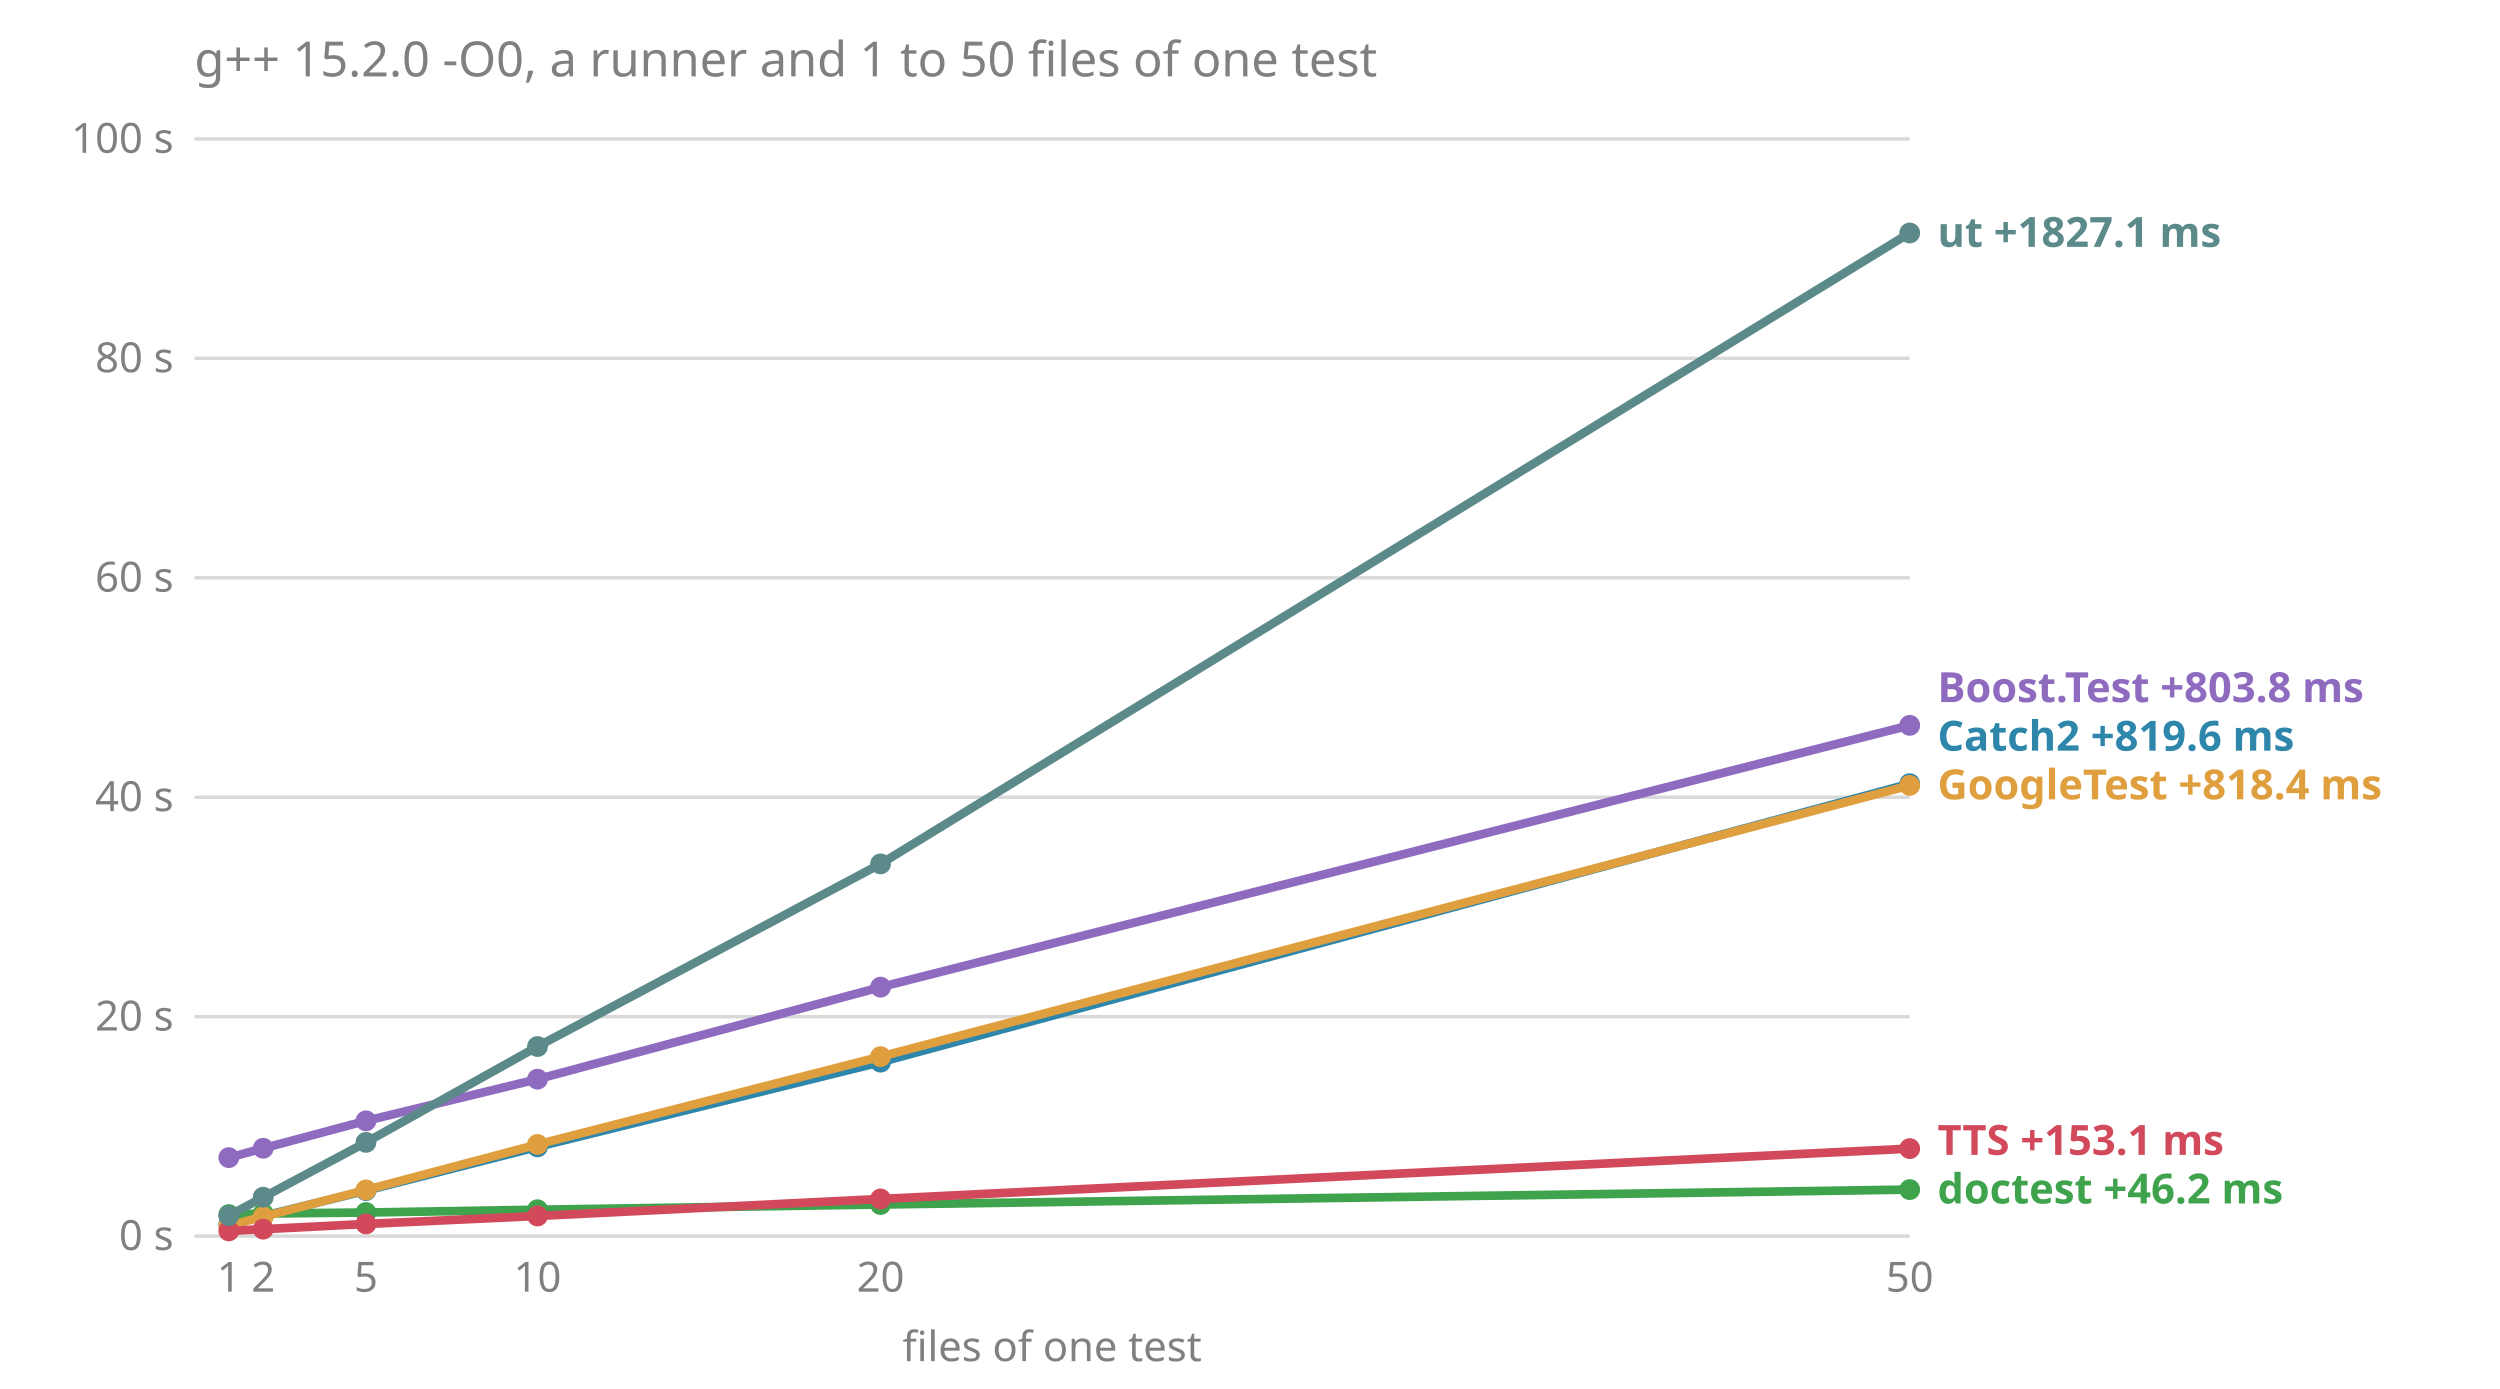
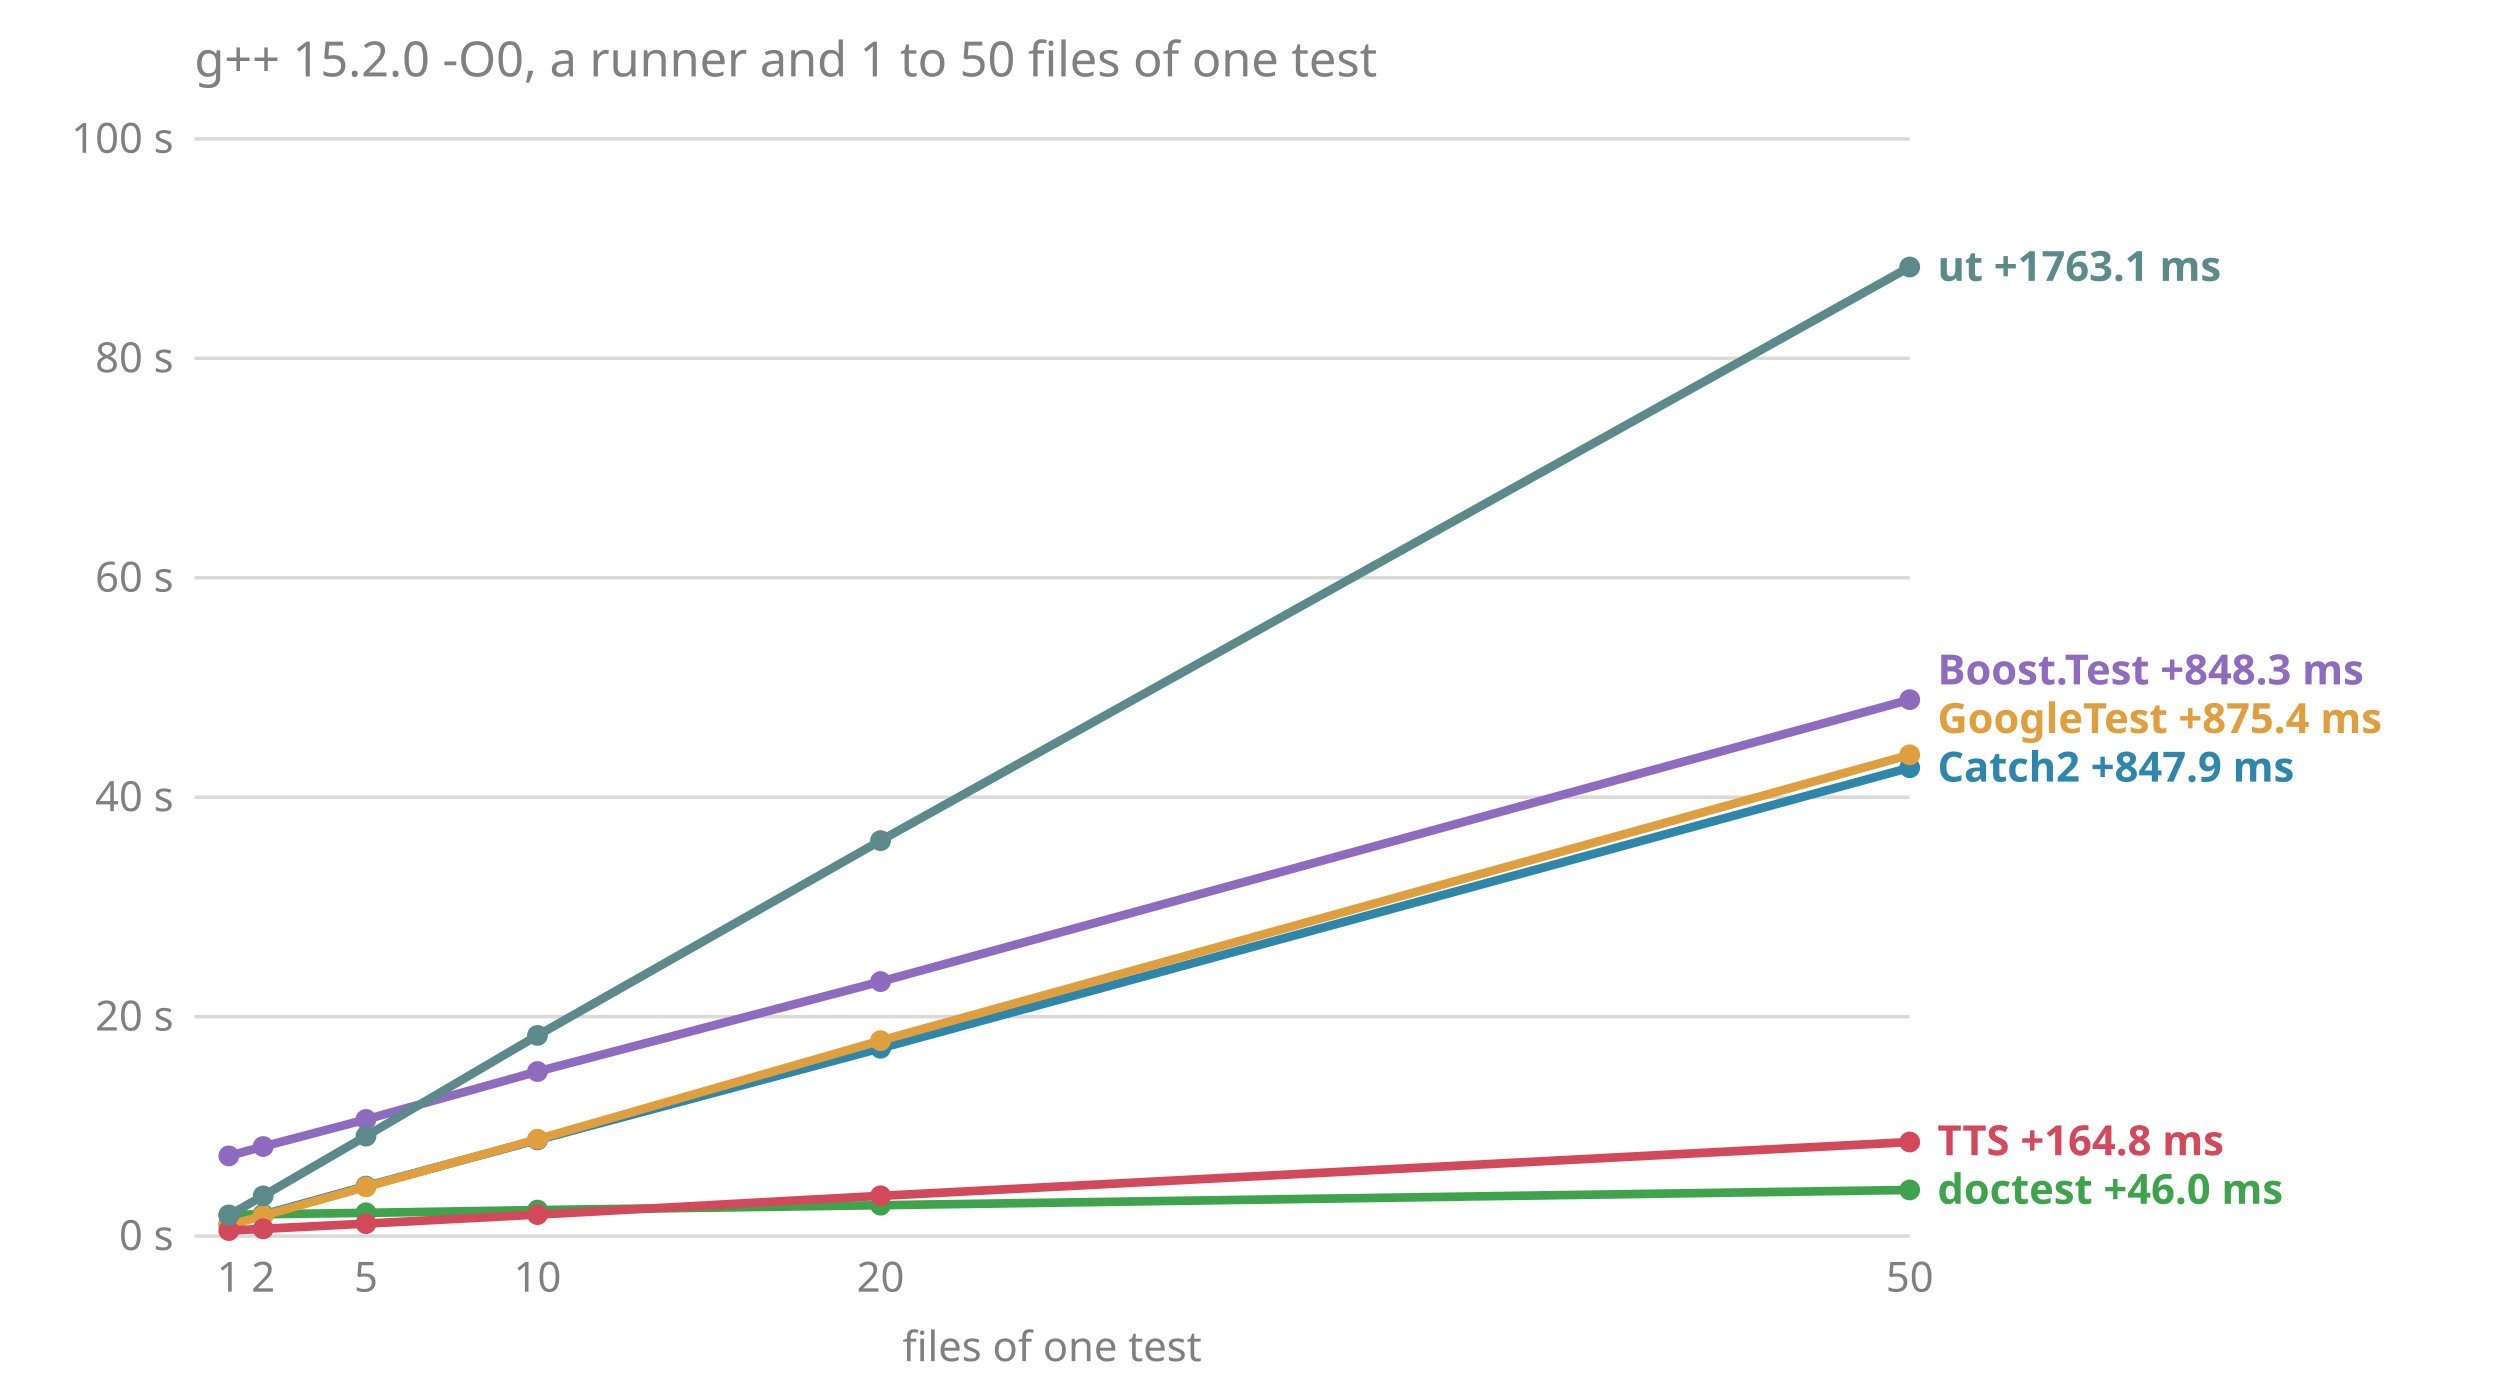
<svg xmlns="http://www.w3.org/2000/svg" viewBox="0 0 720 400" font-family="sans-serif" font-size="12">
  <text x="56" y="22" fill="#808080" font-size="14">g++ 15.2.0 -O0, a runner and 1 to 50 files of one test</text>
  <line x1="56" x2="550" y1="356.0" y2="356.0" stroke="#808080" stroke-opacity="0.3" />
  <text x="50" y="360.0" fill="#808080" text-anchor="end">0 s</text>
  <line x1="56" x2="550" y1="292.8" y2="292.8" stroke="#808080" stroke-opacity="0.3" />
  <text x="50" y="296.8" fill="#808080" text-anchor="end">20 s</text>
  <line x1="56" x2="550" y1="229.6" y2="229.6" stroke="#808080" stroke-opacity="0.3" />
  <text x="50" y="233.6" fill="#808080" text-anchor="end">40 s</text>
  <line x1="56" x2="550" y1="166.4" y2="166.4" stroke="#808080" stroke-opacity="0.3" />
  <text x="50" y="170.4" fill="#808080" text-anchor="end">60 s</text>
  <line x1="56" x2="550" y1="103.2" y2="103.2" stroke="#808080" stroke-opacity="0.3" />
  <text x="50" y="107.2" fill="#808080" text-anchor="end">80 s</text>
  <line x1="56" x2="550" y1="40.0" y2="40.0" stroke="#808080" stroke-opacity="0.3" />
  <text x="50" y="44.0" fill="#808080" text-anchor="end">100 s</text>
  <text x="65.9" y="372" fill="#808080" text-anchor="middle">1</text>
  <text x="75.8" y="372" fill="#808080" text-anchor="middle">2</text>
  <text x="105.4" y="372" fill="#808080" text-anchor="middle">5</text>
  <text x="154.8" y="372" fill="#808080" text-anchor="middle">10</text>
  <text x="253.6" y="372" fill="#808080" text-anchor="middle">20</text>
  <text x="550.0" y="372" fill="#808080" text-anchor="middle">50</text>
  <text x="303.0" y="392" fill="#808080" text-anchor="middle">files of one test</text>
-   <text x="558" y="346.6" fill="#3fa34d" font-weight="bold">doctest +46.2 ms</text>
-   <text x="558" y="332.6" fill="#d1495b" font-weight="bold">TTS +153.1 ms</text>
-   <text x="558" y="230.2" fill="#e09f3e" font-weight="bold">GoogleTest +818.4 ms</text>
-   <text x="558" y="216.2" fill="#2e86ab" font-weight="bold">Catch2 +819.6 ms</text>
-   <text x="558" y="202.2" fill="#8e6bbf" font-weight="bold">Boost.Test +803.8 ms</text>
-   <text x="558" y="71.1" fill="#5c8a8a" font-weight="bold">ut +1827.1 ms</text>
-   <polyline points="65.9,333.4 75.8,330.7 105.4,322.8 154.8,310.8 253.6,284.3 550.0,208.9" fill="none" stroke="#8e6bbf" stroke-width="2.5" />
-   <circle cx="65.9" cy="333.4" r="3" fill="#8e6bbf" />
-   <circle cx="75.8" cy="330.7" r="3" fill="#8e6bbf" />
-   <circle cx="105.4" cy="322.8" r="3" fill="#8e6bbf" />
-   <circle cx="154.8" cy="310.8" r="3" fill="#8e6bbf" />
-   <circle cx="253.6" cy="284.3" r="3" fill="#8e6bbf" />
-   <circle cx="550.0" cy="208.9" r="3" fill="#8e6bbf" />
-   <polyline points="65.9,352.6 75.8,350.2 105.4,342.9 154.8,330.3 253.6,305.9 550.0,225.7" fill="none" stroke="#2e86ab" stroke-width="2.5" />
-   <circle cx="65.9" cy="352.6" r="3" fill="#2e86ab" />
-   <circle cx="75.8" cy="350.2" r="3" fill="#2e86ab" />
-   <circle cx="105.4" cy="342.9" r="3" fill="#2e86ab" />
-   <circle cx="154.8" cy="330.3" r="3" fill="#2e86ab" />
-   <circle cx="253.6" cy="305.9" r="3" fill="#2e86ab" />
-   <circle cx="550.0" cy="225.7" r="3" fill="#2e86ab" />
-   <polyline points="65.9,349.8 75.8,349.5 105.4,349.2 154.8,348.4 253.6,346.9 550.0,342.6" fill="none" stroke="#3fa34d" stroke-width="2.5" />
-   <circle cx="65.9" cy="349.8" r="3" fill="#3fa34d" />
-   <circle cx="75.8" cy="349.5" r="3" fill="#3fa34d" />
-   <circle cx="105.4" cy="349.2" r="3" fill="#3fa34d" />
-   <circle cx="154.8" cy="348.4" r="3" fill="#3fa34d" />
-   <circle cx="253.6" cy="346.9" r="3" fill="#3fa34d" />
-   <circle cx="550.0" cy="342.6" r="3" fill="#3fa34d" />
-   <polyline points="65.9,353.0 75.8,350.4 105.4,342.7 154.8,329.6 253.6,304.3 550.0,226.2" fill="none" stroke="#e09f3e" stroke-width="2.5" />
-   <circle cx="65.9" cy="353.0" r="3" fill="#e09f3e" />
-   <circle cx="75.8" cy="350.4" r="3" fill="#e09f3e" />
-   <circle cx="105.4" cy="342.7" r="3" fill="#e09f3e" />
-   <circle cx="154.8" cy="329.6" r="3" fill="#e09f3e" />
-   <circle cx="253.6" cy="304.3" r="3" fill="#e09f3e" />
-   <circle cx="550.0" cy="226.2" r="3" fill="#e09f3e" />
-   <polyline points="65.9,354.5 75.8,354.0 105.4,352.5 154.8,350.2 253.6,345.3 550.0,330.8" fill="none" stroke="#d1495b" stroke-width="2.5" />
-   <circle cx="65.9" cy="354.5" r="3" fill="#d1495b" />
-   <circle cx="75.8" cy="354.0" r="3" fill="#d1495b" />
-   <circle cx="105.4" cy="352.5" r="3" fill="#d1495b" />
-   <circle cx="154.8" cy="350.2" r="3" fill="#d1495b" />
-   <circle cx="253.6" cy="345.3" r="3" fill="#d1495b" />
-   <circle cx="550.0" cy="330.8" r="3" fill="#d1495b" />
-   <polyline points="65.9,350.1 75.8,344.8 105.4,329.0 154.8,301.4 253.6,248.8 550.0,67.1" fill="none" stroke="#5c8a8a" stroke-width="2.5" />
-   <circle cx="65.9" cy="350.1" r="3" fill="#5c8a8a" />
-   <circle cx="75.8" cy="344.8" r="3" fill="#5c8a8a" />
-   <circle cx="105.4" cy="329.0" r="3" fill="#5c8a8a" />
-   <circle cx="154.8" cy="301.4" r="3" fill="#5c8a8a" />
-   <circle cx="253.6" cy="248.8" r="3" fill="#5c8a8a" />
-   <circle cx="550.0" cy="67.1" r="3" fill="#5c8a8a" />
+   <text x="558" y="346.7" fill="#3fa34d" font-weight="bold">doctest +46.0 ms</text>
+   <text x="558" y="332.7" fill="#d1495b" font-weight="bold">TTS +164.8 ms</text>
+   <text x="558" y="225.1" fill="#2e86ab" font-weight="bold">Catch2 +847.9 ms</text>
+   <text x="558" y="211.1" fill="#e09f3e" font-weight="bold">GoogleTest +875.4 ms</text>
+   <text x="558" y="197.1" fill="#8e6bbf" font-weight="bold">Boost.Test +848.3 ms</text>
+   <text x="558" y="80.9" fill="#5c8a8a" font-weight="bold">ut +1763.1 ms</text>
+   <polyline points="65.9,332.9 75.8,330.2 105.4,322.4 154.8,308.6 253.6,282.7 550.0,201.5" fill="none" stroke="#8e6bbf" stroke-width="2.5" />
+   <circle cx="65.9" cy="332.9" r="3" fill="#8e6bbf" />
+   <circle cx="75.8" cy="330.2" r="3" fill="#8e6bbf" />
+   <circle cx="105.4" cy="322.4" r="3" fill="#8e6bbf" />
+   <circle cx="154.8" cy="308.6" r="3" fill="#8e6bbf" />
+   <circle cx="253.6" cy="282.7" r="3" fill="#8e6bbf" />
+   <circle cx="550.0" cy="201.5" r="3" fill="#8e6bbf" />
+   <polyline points="65.9,352.5 75.8,349.8 105.4,341.6 154.8,328.3 253.6,301.9 550.0,221.1" fill="none" stroke="#2e86ab" stroke-width="2.5" />
+   <circle cx="65.9" cy="352.5" r="3" fill="#2e86ab" />
+   <circle cx="75.8" cy="349.8" r="3" fill="#2e86ab" />
+   <circle cx="105.4" cy="341.6" r="3" fill="#2e86ab" />
+   <circle cx="154.8" cy="328.3" r="3" fill="#2e86ab" />
+   <circle cx="253.6" cy="301.9" r="3" fill="#2e86ab" />
+   <circle cx="550.0" cy="221.1" r="3" fill="#2e86ab" />
+   <polyline points="65.9,349.9 75.8,349.7 105.4,349.3 154.8,348.5 253.6,347.1 550.0,342.7" fill="none" stroke="#3fa34d" stroke-width="2.5" />
+   <circle cx="65.9" cy="349.9" r="3" fill="#3fa34d" />
+   <circle cx="75.8" cy="349.7" r="3" fill="#3fa34d" />
+   <circle cx="105.4" cy="349.3" r="3" fill="#3fa34d" />
+   <circle cx="154.8" cy="348.5" r="3" fill="#3fa34d" />
+   <circle cx="253.6" cy="347.1" r="3" fill="#3fa34d" />
+   <circle cx="550.0" cy="342.7" r="3" fill="#3fa34d" />
+   <polyline points="65.9,352.9 75.8,350.1 105.4,341.8 154.8,328.1 253.6,299.7 550.0,217.4" fill="none" stroke="#e09f3e" stroke-width="2.5" />
+   <circle cx="65.9" cy="352.9" r="3" fill="#e09f3e" />
+   <circle cx="75.8" cy="350.1" r="3" fill="#e09f3e" />
+   <circle cx="105.4" cy="341.8" r="3" fill="#e09f3e" />
+   <circle cx="154.8" cy="328.1" r="3" fill="#e09f3e" />
+   <circle cx="253.6" cy="299.7" r="3" fill="#e09f3e" />
+   <circle cx="550.0" cy="217.4" r="3" fill="#e09f3e" />
+   <polyline points="65.9,354.4 75.8,353.9 105.4,352.4 154.8,349.8 253.6,344.4 550.0,328.9" fill="none" stroke="#d1495b" stroke-width="2.5" />
+   <circle cx="65.9" cy="354.4" r="3" fill="#d1495b" />
+   <circle cx="75.8" cy="353.9" r="3" fill="#d1495b" />
+   <circle cx="105.4" cy="352.4" r="3" fill="#d1495b" />
+   <circle cx="154.8" cy="349.8" r="3" fill="#d1495b" />
+   <circle cx="253.6" cy="344.4" r="3" fill="#d1495b" />
+   <circle cx="550.0" cy="328.9" r="3" fill="#d1495b" />
+   <polyline points="65.9,350.0 75.8,344.4 105.4,327.2 154.8,298.2 253.6,242.1 550.0,76.9" fill="none" stroke="#5c8a8a" stroke-width="2.5" />
+   <circle cx="65.9" cy="350.0" r="3" fill="#5c8a8a" />
+   <circle cx="75.8" cy="344.4" r="3" fill="#5c8a8a" />
+   <circle cx="105.4" cy="327.2" r="3" fill="#5c8a8a" />
+   <circle cx="154.8" cy="298.2" r="3" fill="#5c8a8a" />
+   <circle cx="253.6" cy="242.1" r="3" fill="#5c8a8a" />
+   <circle cx="550.0" cy="76.9" r="3" fill="#5c8a8a" />
</svg>
